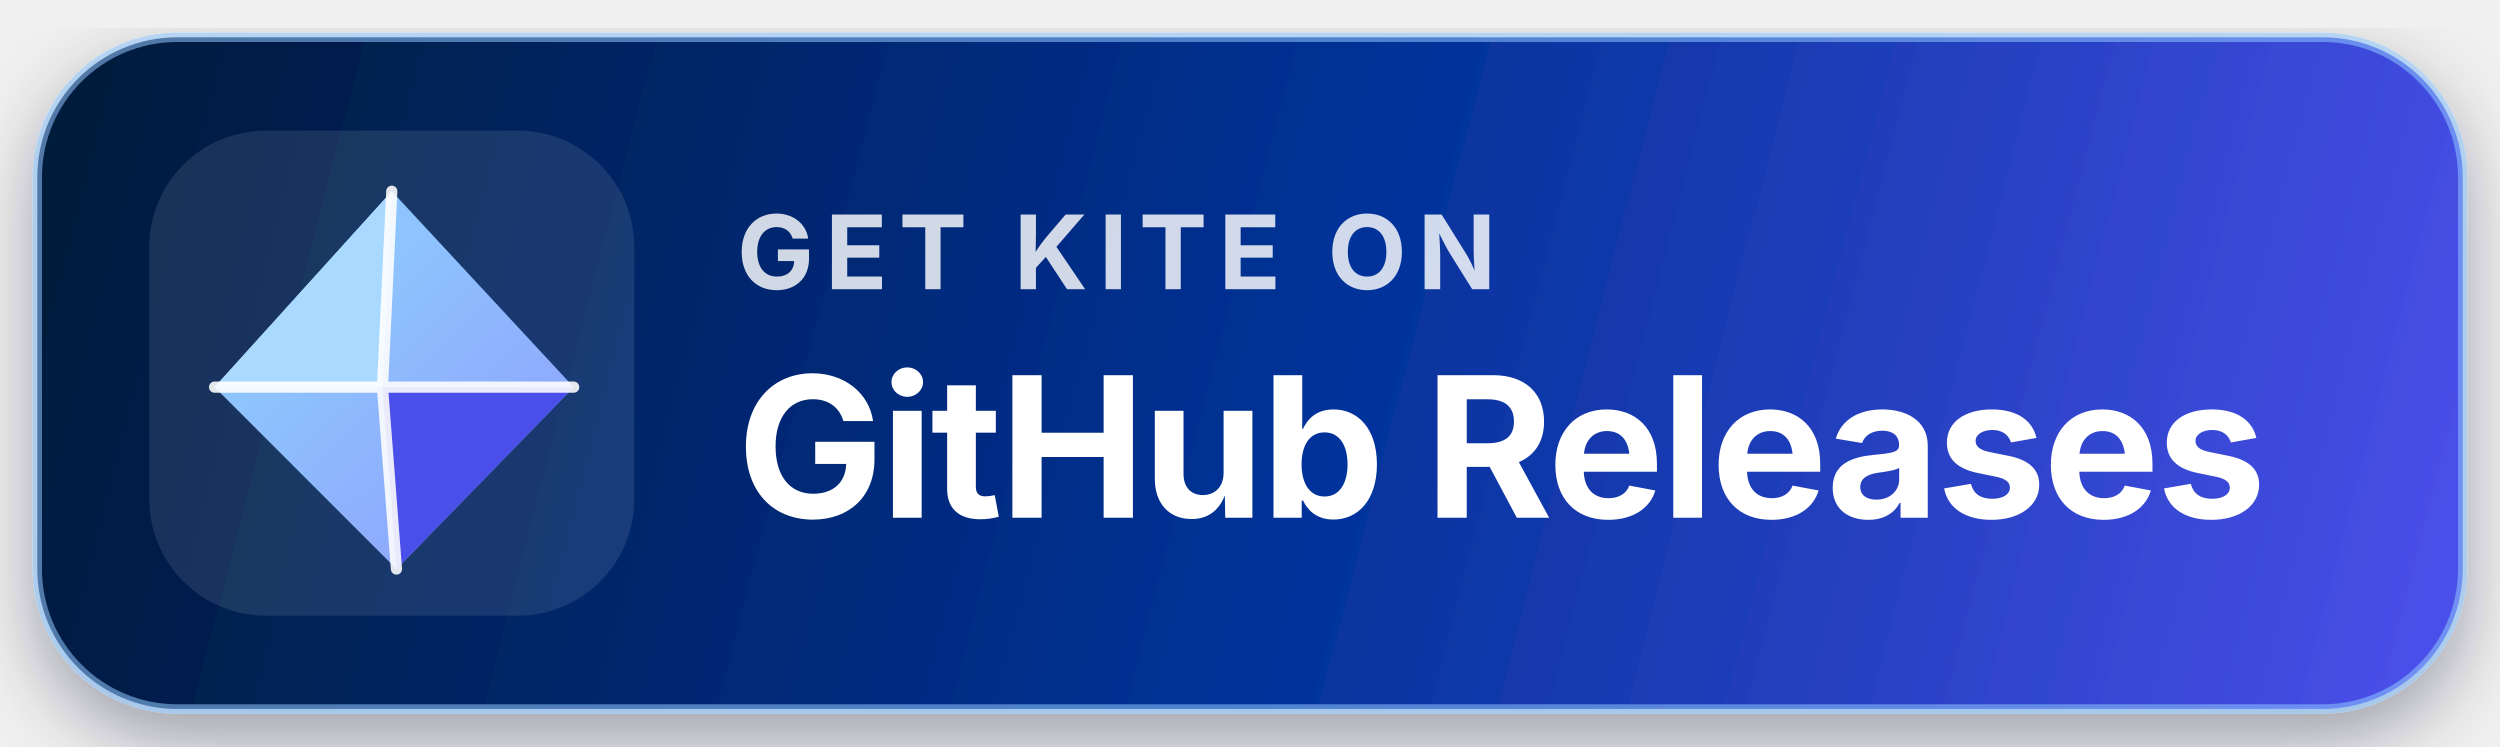
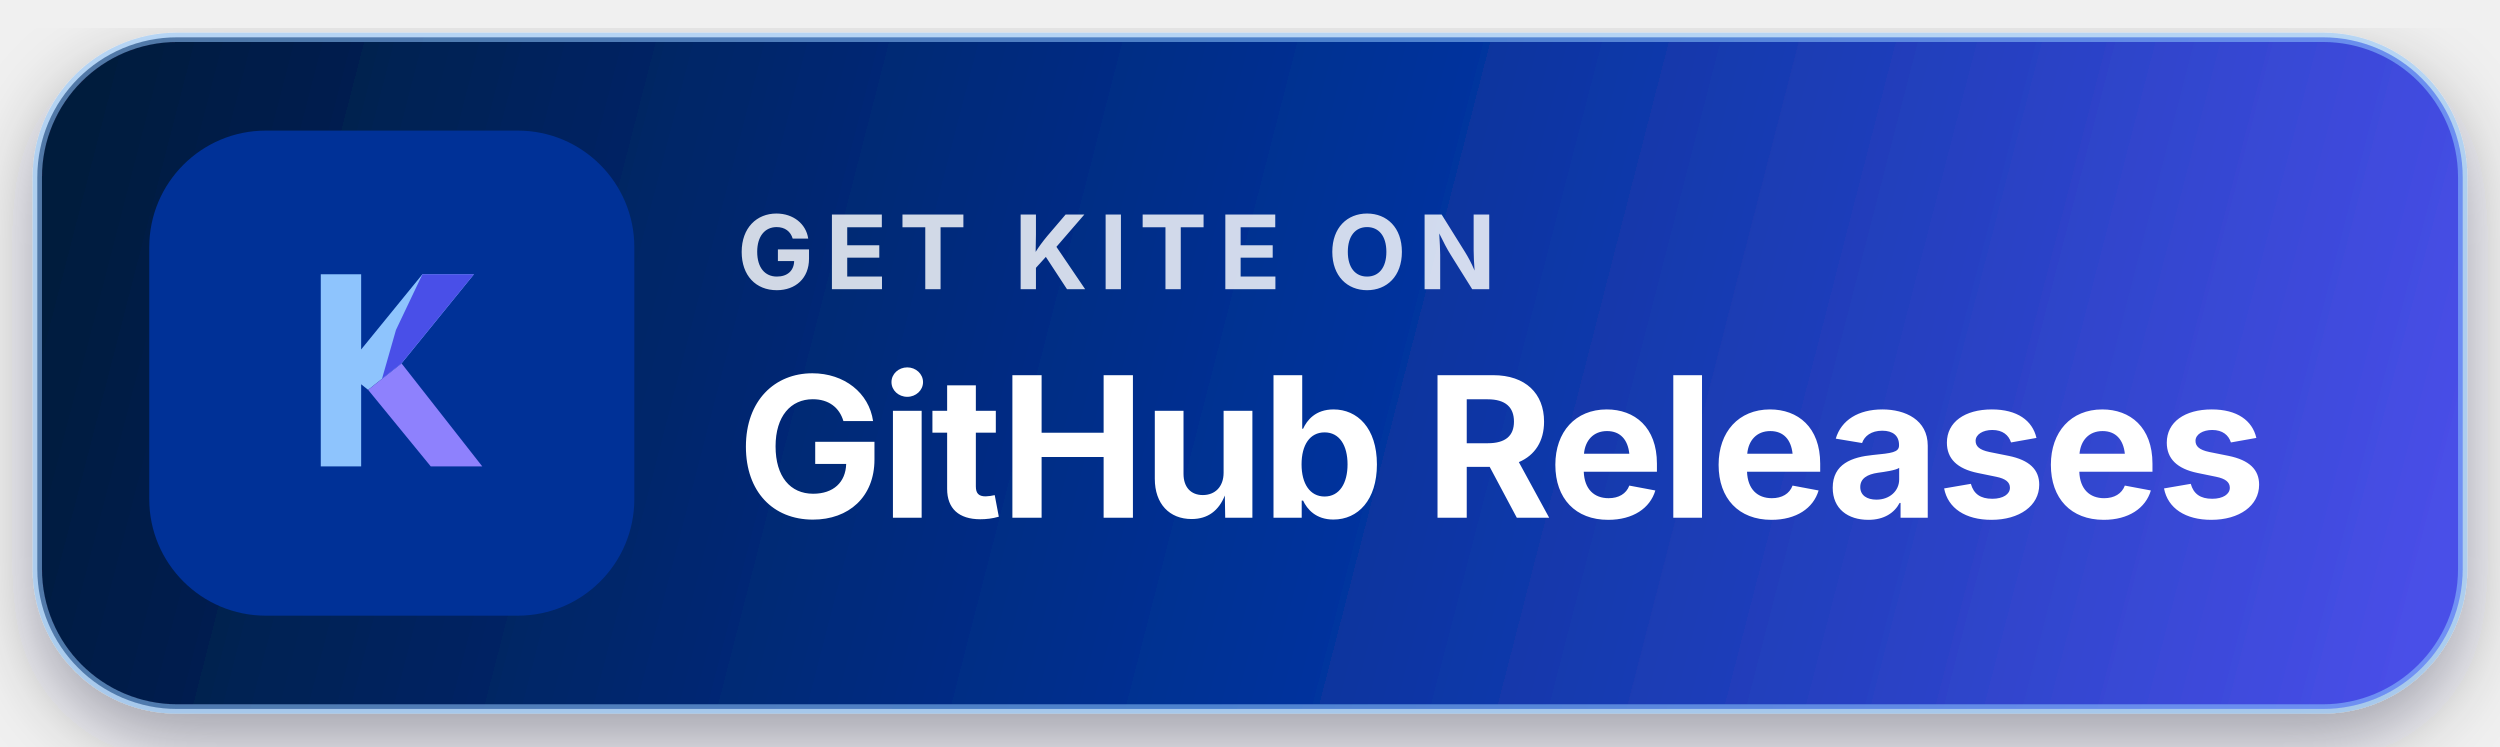
<svg xmlns="http://www.w3.org/2000/svg" width="536" height="160" viewBox="0 0 536 160" role="img" aria-labelledby="title desc">
  <defs>
    <linearGradient id="bg" x1="20" y1="16" x2="516" y2="144" gradientUnits="userSpaceOnUse">
      <stop stop-color="#061B3D" />
      <stop offset="0.52" stop-color="#003197" />
      <stop offset="1" stop-color="#494FE8" />
    </linearGradient>
-     <linearGradient id="kite" x1="42" y1="36" x2="126" y2="124" gradientUnits="userSpaceOnUse">
-       <stop stop-color="#8EC4FD" />
-       <stop offset="1" stop-color="#8E81FD" />
-     </linearGradient>
    <filter id="shadow" x="-8%" y="-20%" width="116%" height="150%">
      <feDropShadow dx="0" dy="6" stdDeviation="8" flood-color="#00102D" flood-opacity="0.35" />
    </filter>
  </defs>
  <rect x="8" y="8" width="520" height="144" rx="30" fill="url(#bg)" stroke="#8EC4FD" stroke-opacity="0.55" stroke-width="2" filter="url(#shadow)" />
  <g transform="translate(32 28)">
-     <rect width="104" height="104" rx="25" fill="#FFFFFF" fill-opacity="0.1" />
-     <path d="M52 13L91 55L53 94L14 55L52 13Z" fill="url(#kite)" />
-     <path d="M52 13L50 55L14 55L52 13Z" fill="#A9D9FF" />
-     <path d="M50 55L91 55L53 94L50 55Z" fill="#494FE8" />
-     <path d="M52 13L50 55M50 55L14 55M50 55L53 94M50 55L91 55" stroke="#FFFFFF" stroke-width="2.4" stroke-linecap="round" opacity="0.88" />
+     <rect width="104" height="104" rx="25" fill="#003197" />
+     <g transform="translate(19.76 19.76) scale(0.0597)">
+       <path d="M285 185 H430 V455 L650 185 H835 L575 505 L455 600 L430 580 V875 H285 Z" fill="#8EC4FD" />
+       <path d="M455 600 L575 505 L865 875 H680 Z" fill="#8E81FD" />
+       <path d="M650 185 H835 L575 505 L505 560 L555 385 Z" fill="#494FE8" />
+     </g>
  </g>
  <g fill="#FFFFFF" font-family="-apple-system,BlinkMacSystemFont,'Segoe UI',Inter,Arial,sans-serif">
    <text x="158" y="62" font-size="22" font-weight="700" letter-spacing="2.4" opacity="0.82">GET KITE ON</text>
    <text x="158" y="111" font-size="42" font-weight="750" letter-spacing="-0.7">GitHub Releases</text>
  </g>
</svg>
